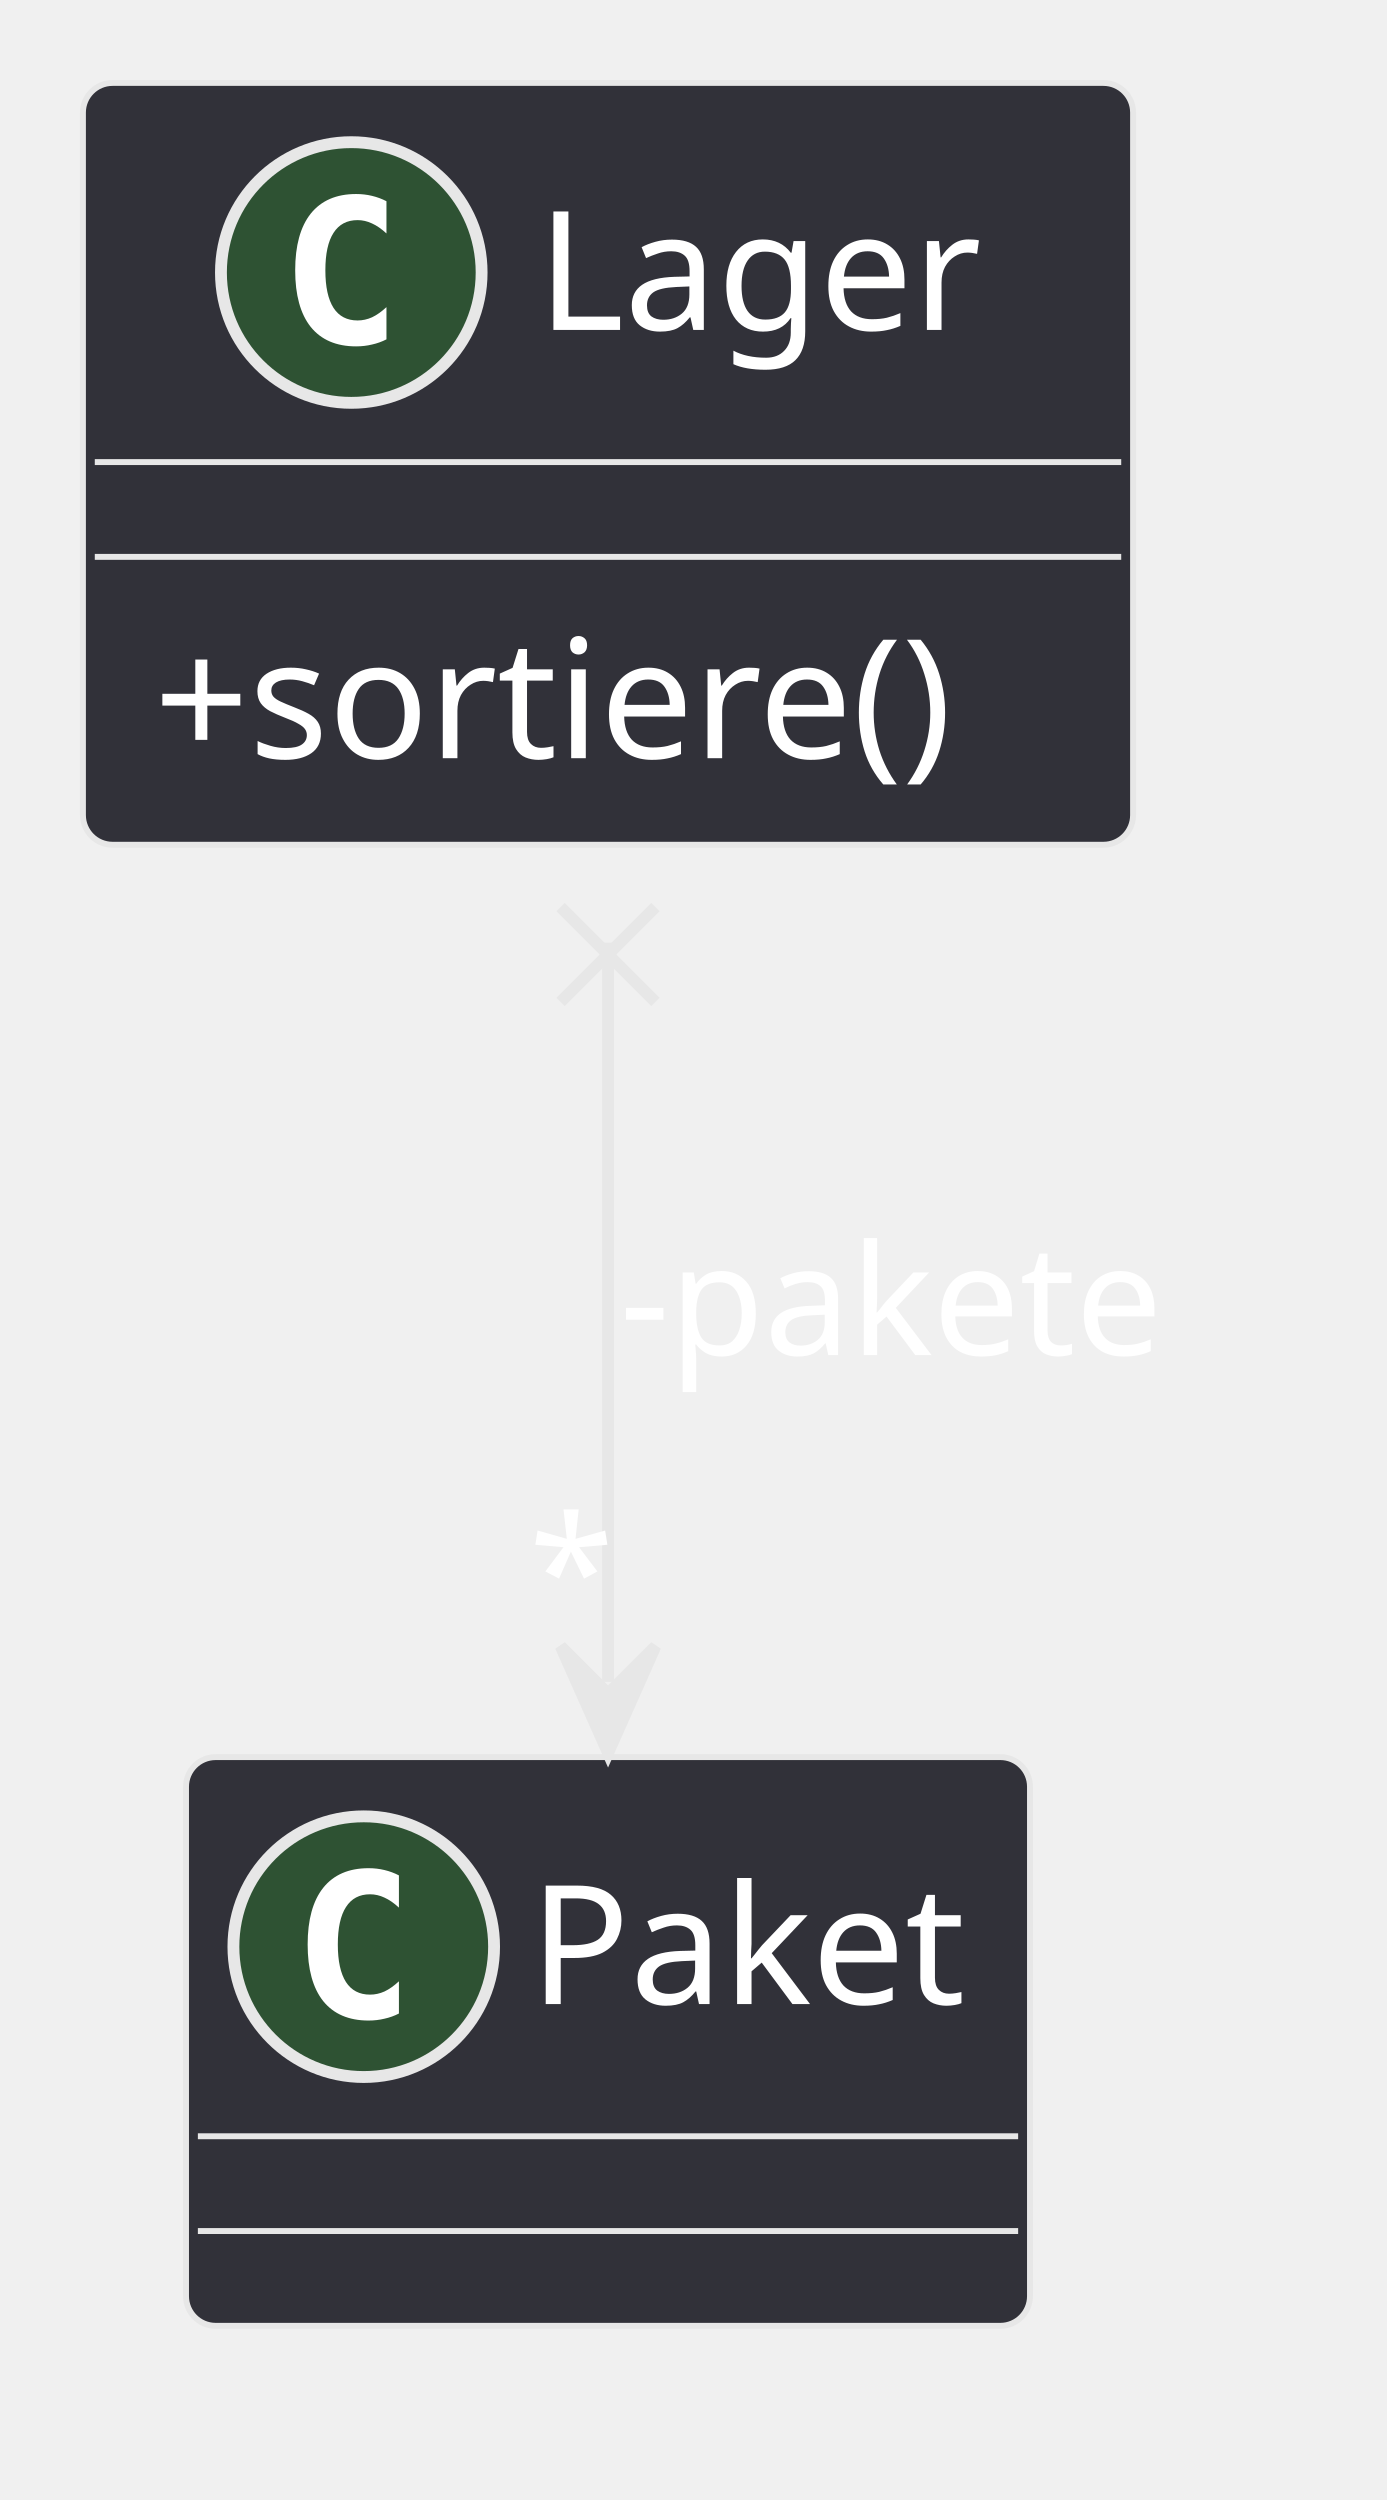
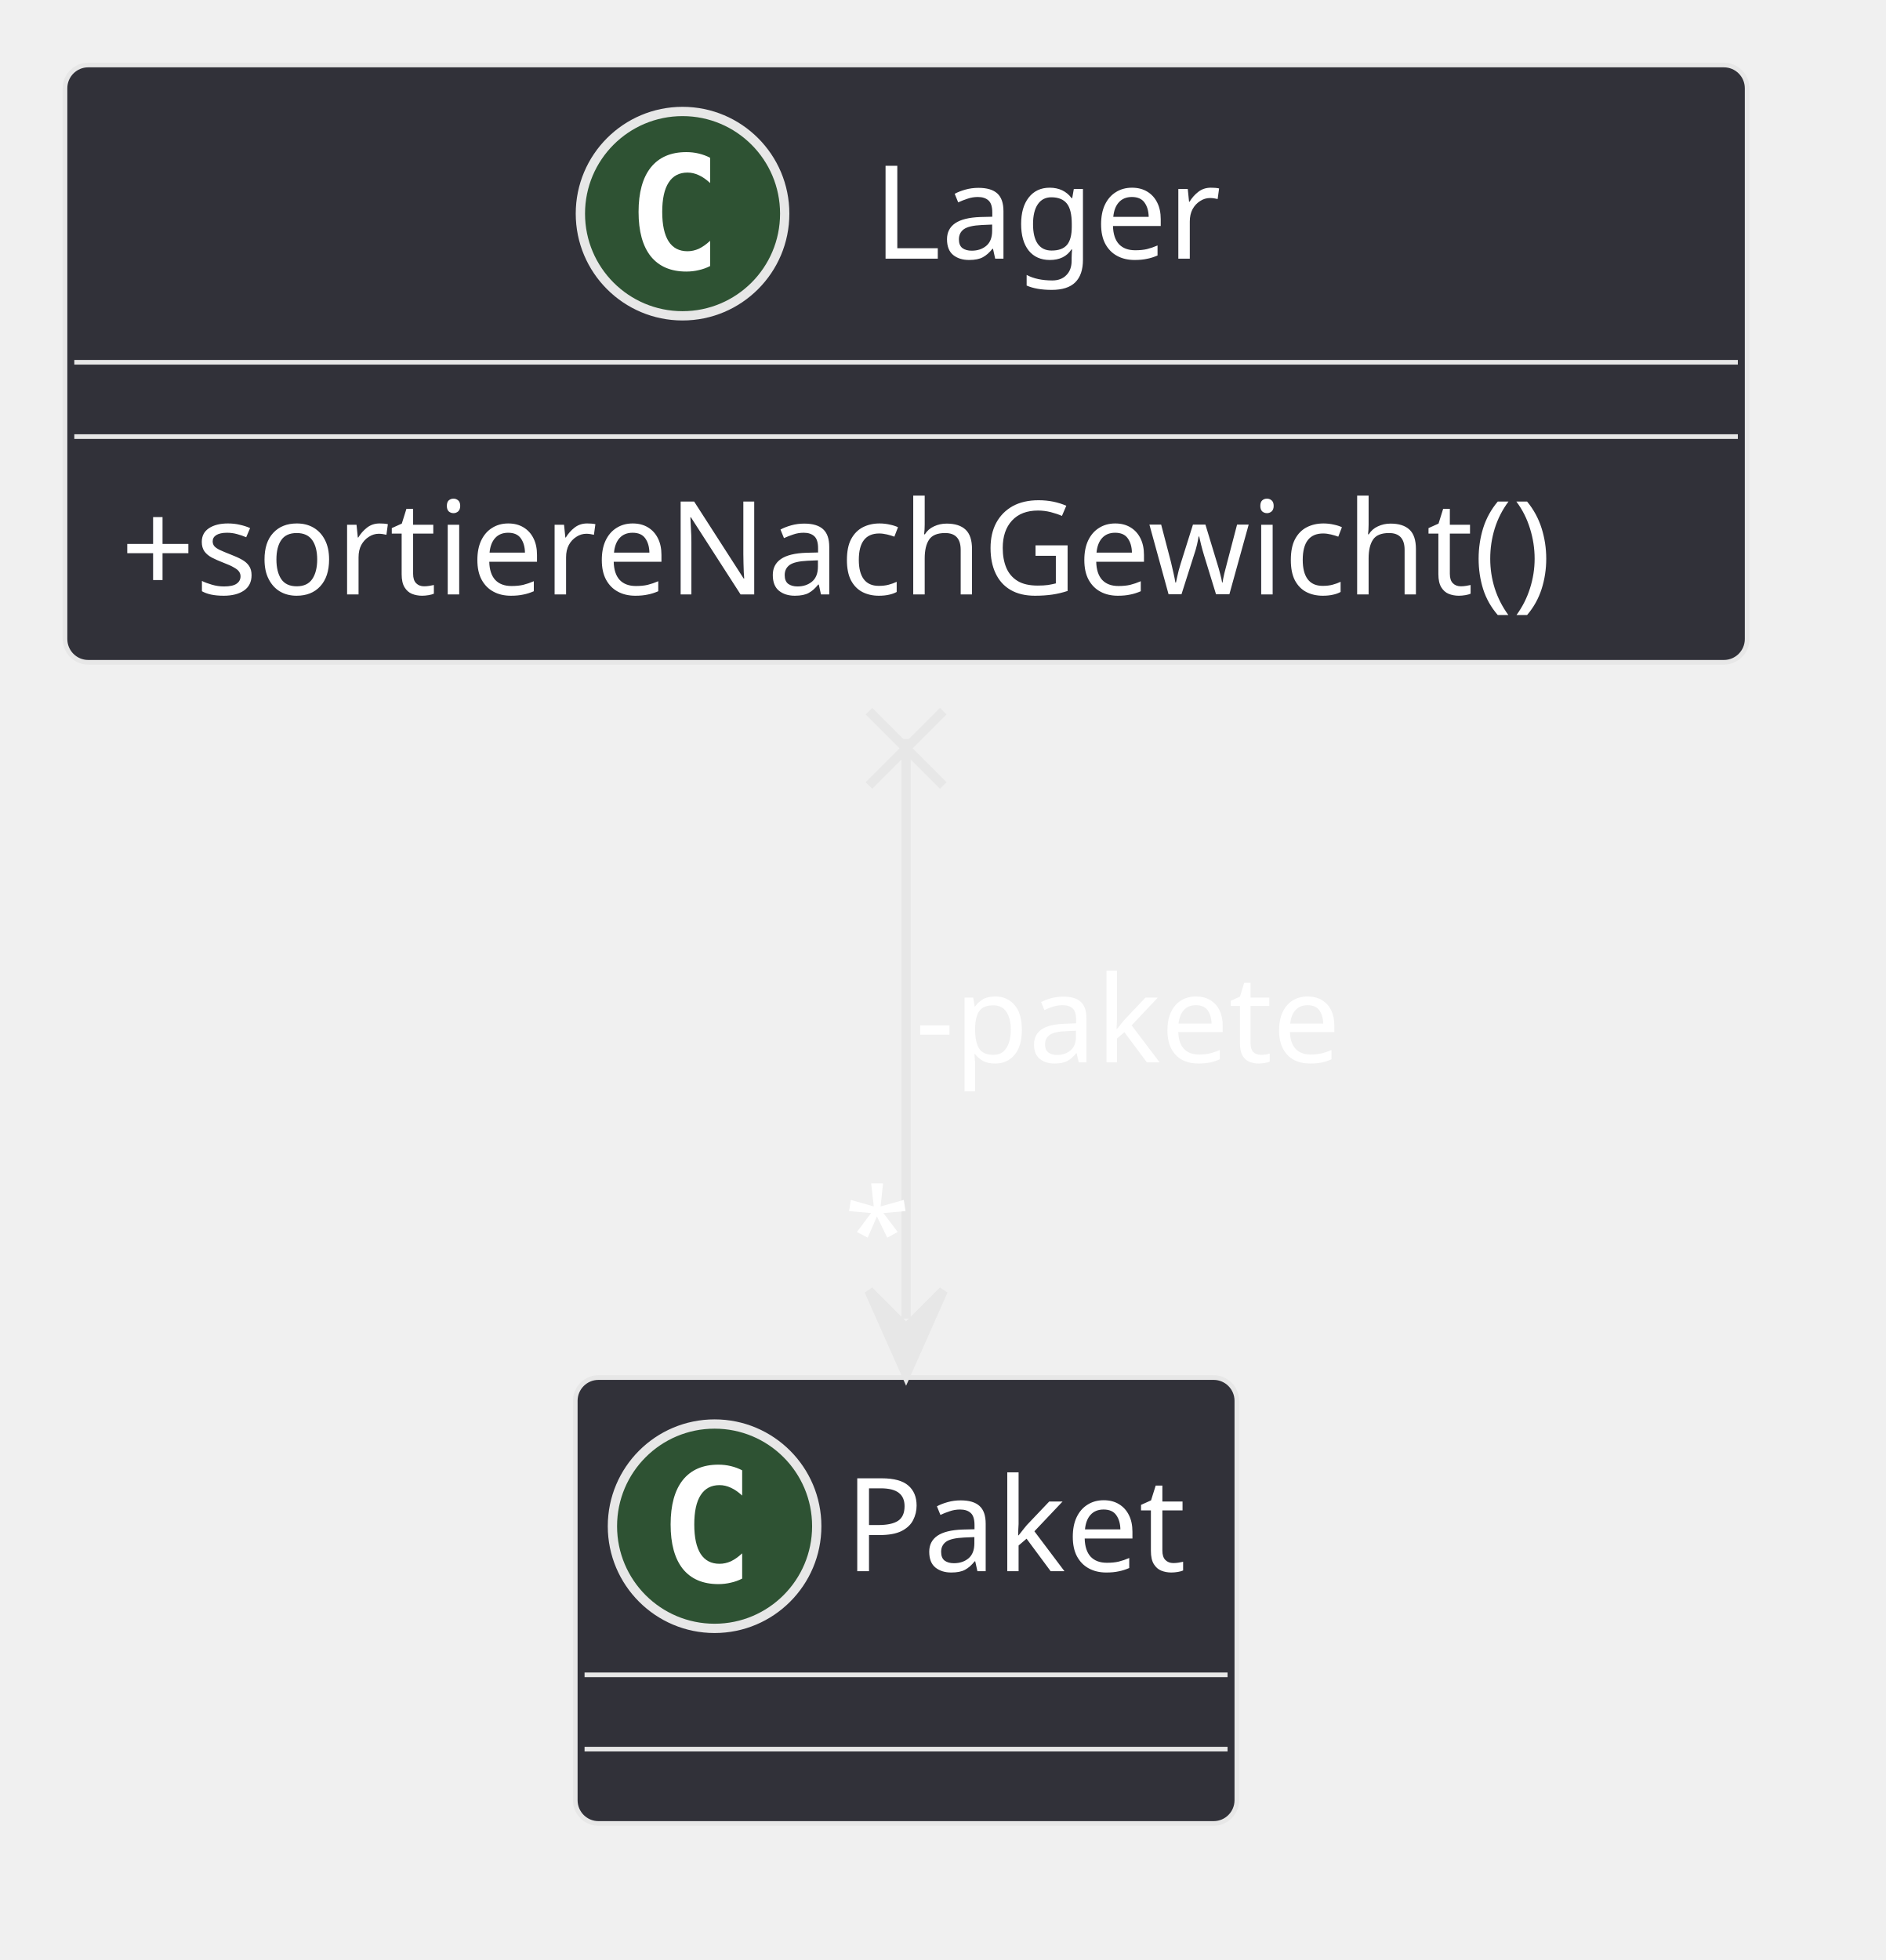
- <svg xmlns="http://www.w3.org/2000/svg" contentStyleType="text/css" data-diagram-type="CLASS" height="211px" preserveAspectRatio="none" style="width:117px;height:211px;" version="1.1" viewBox="0 0 117 211" width="117px" zoomAndPan="magnify">
+ <svg xmlns="http://www.w3.org/2000/svg" contentStyleType="text/css" data-diagram-type="CLASS" height="211px" preserveAspectRatio="none" style="width:203px;height:211px;" version="1.1" viewBox="0 0 203 211" width="203px" zoomAndPan="magnify">
  <defs />
  <g>
    <g class="entity" data-qualified-name="Lager" data-source-line="3" id="ent0002">
-       <rect fill="#313139" height="64.297" rx="2.5" ry="2.5" style="stroke:#E7E7E7;stroke-width:0.5;" width="88.631" x="7" y="7" />
-       <ellipse cx="29.648" cy="23" fill="#2E5233" rx="11" ry="11" style="stroke:#E7E7E7;stroke-width:1;" />
-       <path d="M32.617,28.641 Q32.039,28.938 31.398,29.078 Q30.758,29.234 30.055,29.234 Q27.555,29.234 26.226,27.594 Q24.914,25.938 24.914,22.812 Q24.914,19.688 26.226,18.031 Q27.555,16.375 30.055,16.375 Q30.758,16.375 31.398,16.531 Q32.054,16.688 32.617,16.984 L32.617,19.703 Q31.992,19.125 31.398,18.859 Q30.805,18.578 30.18,18.578 Q28.836,18.578 28.148,19.656 Q27.461,20.719 27.461,22.812 Q27.461,24.906 28.148,25.984 Q28.836,27.047 30.18,27.047 Q30.805,27.047 31.398,26.781 Q31.992,26.5 32.617,25.922 L32.617,28.641 Z " fill="#FFFFFF" />
-       <text fill="#FFFFFF" font-family="sans-serif" font-size="14" lengthAdjust="spacing" textLength="39.635" x="45.348" y="27.847">Lager</text>
-       <line style="stroke:#E7E7E7;stroke-width:0.5;" x1="8" x2="94.631" y1="39" y2="39" />
-       <line style="stroke:#E7E7E7;stroke-width:0.5;" x1="8" x2="94.631" y1="47" y2="47" />
-       <text fill="#FFFFFF" font-family="sans-serif" font-size="14" lengthAdjust="spacing" textLength="76.631" x="13" y="63.995">+sortiere()</text>
+       <rect fill="#313139" height="64.297" rx="2.5" ry="2.5" style="stroke:#E7E7E7;stroke-width:0.5;" width="181.114" x="7" y="7" />
+       <ellipse cx="73.49" cy="23" fill="#2E5233" rx="11" ry="11" style="stroke:#E7E7E7;stroke-width:1;" />
+       <path d="M76.459,28.641 Q75.88,28.938 75.24,29.078 Q74.599,29.234 73.896,29.234 Q71.396,29.234 70.068,27.594 Q68.755,25.938 68.755,22.812 Q68.755,19.688 70.068,18.031 Q71.396,16.375 73.896,16.375 Q74.599,16.375 75.24,16.531 Q75.896,16.688 76.459,16.984 L76.459,19.703 Q75.834,19.125 75.24,18.859 Q74.646,18.578 74.021,18.578 Q72.677,18.578 71.99,19.656 Q71.302,20.719 71.302,22.812 Q71.302,24.906 71.99,25.984 Q72.677,27.047 74.021,27.047 Q74.646,27.047 75.24,26.781 Q75.834,26.5 76.459,25.922 L76.459,28.641 Z " fill="#FFFFFF" />
+       <text fill="#FFFFFF" font-family="sans-serif" font-size="14" lengthAdjust="spacing" textLength="39.635" x="93.99" y="27.847">Lager</text>
+       <line style="stroke:#E7E7E7;stroke-width:0.5;" x1="8" x2="187.114" y1="39" y2="39" />
+       <line style="stroke:#E7E7E7;stroke-width:0.5;" x1="8" x2="187.114" y1="47" y2="47" />
+       <text fill="#FFFFFF" font-family="sans-serif" font-size="14" lengthAdjust="spacing" textLength="169.114" x="13" y="63.995">+sortiereNachGewicht()</text>
    </g>
    <g class="entity" data-qualified-name="Paket" data-source-line="6" id="ent0003">
-       <rect fill="#313139" height="48" rx="2.5" ry="2.5" style="stroke:#E7E7E7;stroke-width:0.5;" width="71.231" x="15.7" y="148.3" />
-       <ellipse cx="30.7" cy="164.3" fill="#2E5233" rx="11" ry="11" style="stroke:#E7E7E7;stroke-width:1;" />
-       <path d="M33.669,169.941 Q33.091,170.238 32.45,170.378 Q31.809,170.534 31.106,170.534 Q28.606,170.534 27.278,168.894 Q25.966,167.238 25.966,164.113 Q25.966,160.988 27.278,159.331 Q28.606,157.675 31.106,157.675 Q31.809,157.675 32.45,157.831 Q33.106,157.988 33.669,158.284 L33.669,161.003 Q33.044,160.425 32.45,160.159 Q31.856,159.878 31.231,159.878 Q29.887,159.878 29.2,160.956 Q28.512,162.019 28.512,164.113 Q28.512,166.206 29.2,167.284 Q29.887,168.347 31.231,168.347 Q31.856,168.347 32.45,168.081 Q33.044,167.8 33.669,167.222 L33.669,169.941 Z " fill="#FFFFFF" />
-       <text fill="#FFFFFF" font-family="sans-serif" font-size="14" lengthAdjust="spacing" textLength="39.231" x="44.7" y="169.147">Paket</text>
-       <line style="stroke:#E7E7E7;stroke-width:0.5;" x1="16.7" x2="85.931" y1="180.3" y2="180.3" />
-       <line style="stroke:#E7E7E7;stroke-width:0.5;" x1="16.7" x2="85.931" y1="188.3" y2="188.3" />
+       <rect fill="#313139" height="48" rx="2.5" ry="2.5" style="stroke:#E7E7E7;stroke-width:0.5;" width="71.231" x="61.94" y="148.3" />
+       <ellipse cx="76.94" cy="164.3" fill="#2E5233" rx="11" ry="11" style="stroke:#E7E7E7;stroke-width:1;" />
+       <path d="M79.909,169.941 Q79.331,170.238 78.69,170.378 Q78.049,170.534 77.346,170.534 Q74.846,170.534 73.518,168.894 Q72.206,167.238 72.206,164.113 Q72.206,160.988 73.518,159.331 Q74.846,157.675 77.346,157.675 Q78.049,157.675 78.69,157.831 Q79.346,157.988 79.909,158.284 L79.909,161.003 Q79.284,160.425 78.69,160.159 Q78.096,159.878 77.471,159.878 Q76.127,159.878 75.44,160.956 Q74.752,162.019 74.752,164.113 Q74.752,166.206 75.44,167.284 Q76.127,168.347 77.471,168.347 Q78.096,168.347 78.69,168.081 Q79.284,167.8 79.909,167.222 L79.909,169.941 Z " fill="#FFFFFF" />
+       <text fill="#FFFFFF" font-family="sans-serif" font-size="14" lengthAdjust="spacing" textLength="39.231" x="90.94" y="169.147">Paket</text>
+       <line style="stroke:#E7E7E7;stroke-width:0.5;" x1="62.94" x2="132.171" y1="180.3" y2="180.3" />
+       <line style="stroke:#E7E7E7;stroke-width:0.5;" x1="62.94" x2="132.171" y1="188.3" y2="188.3" />
    </g>
    <g class="link" data-entity-1="ent0002" data-entity-2="ent0003" data-link-type="dependency" data-source-line="6" id="lnk4">
-       <path codeLine="6" d="M51.32,79.56 C51.32,103.06 51.32,120.66 51.32,141.95" fill="none" id="Lager-Paket" style="stroke:#E7E7E7;stroke-width:1;" />
-       <path d="M47.32,76.56 L55.32,84.56 M55.32,76.56 L47.32,84.56" fill="none" style="stroke:#E7E7E7;stroke-width:1;" />
-       <polygon fill="#E7E7E7" points="51.32,147.95,55.32,138.95,51.32,142.95,47.32,138.95,51.32,147.95" style="stroke:#E7E7E7;stroke-width:1;" />
-       <text fill="#FFFFFF" font-family="sans-serif" font-size="13" lengthAdjust="spacing" textLength="49.531" x="52.32" y="114.367">-pakete</text>
-       <text fill="#FFFFFF" font-family="sans-serif" font-size="13" lengthAdjust="spacing" textLength="6.5" x="44.651" y="137.27">*</text>
+       <path codeLine="6" d="M97.56,79.56 C97.56,103.06 97.56,120.66 97.56,141.95" fill="none" id="Lager-Paket" style="stroke:#E7E7E7;stroke-width:1;" />
+       <path d="M93.56,76.56 L101.56,84.56 M101.56,76.56 L93.56,84.56" fill="none" style="stroke:#E7E7E7;stroke-width:1;" />
+       <polygon fill="#E7E7E7" points="97.56,147.95,101.56,138.95,97.56,142.95,93.56,138.95,97.56,147.95" style="stroke:#E7E7E7;stroke-width:1;" />
+       <text fill="#FFFFFF" font-family="sans-serif" font-size="13" lengthAdjust="spacing" textLength="49.531" x="98.56" y="114.367">-pakete</text>
+       <text fill="#FFFFFF" font-family="sans-serif" font-size="13" lengthAdjust="spacing" textLength="6.5" x="90.891" y="137.27">*</text>
    </g>
  </g>
</svg>
